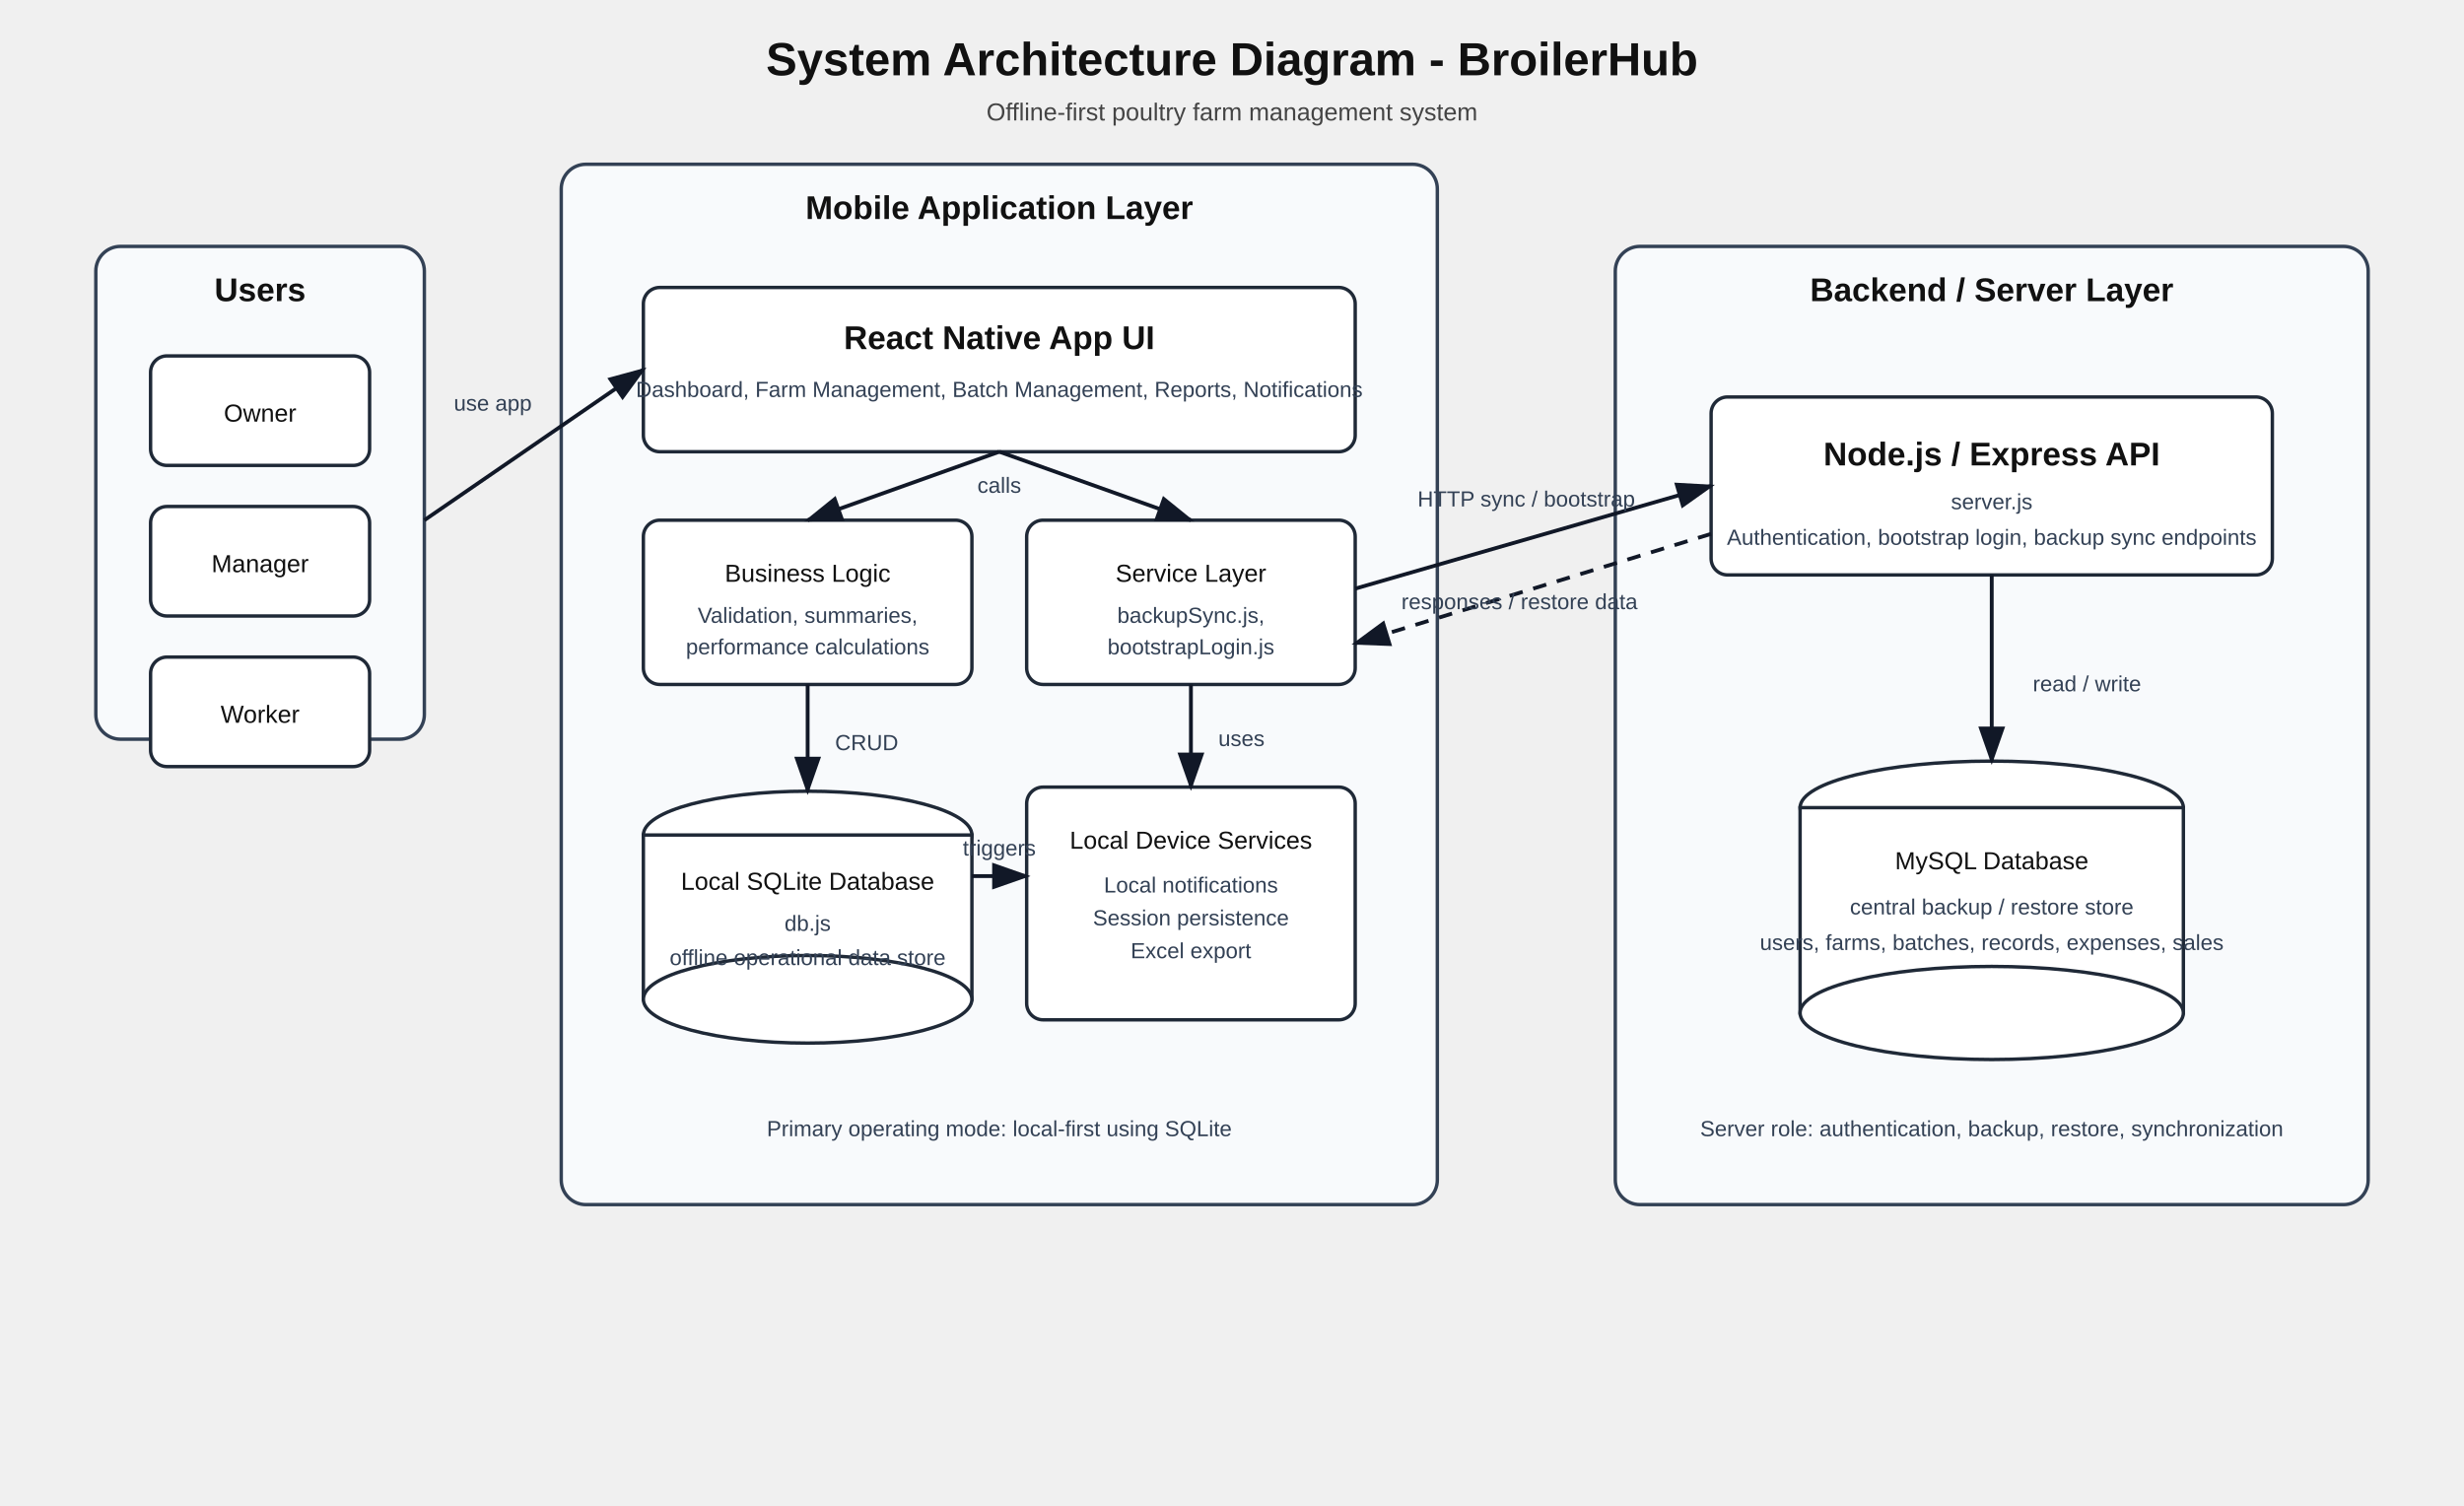
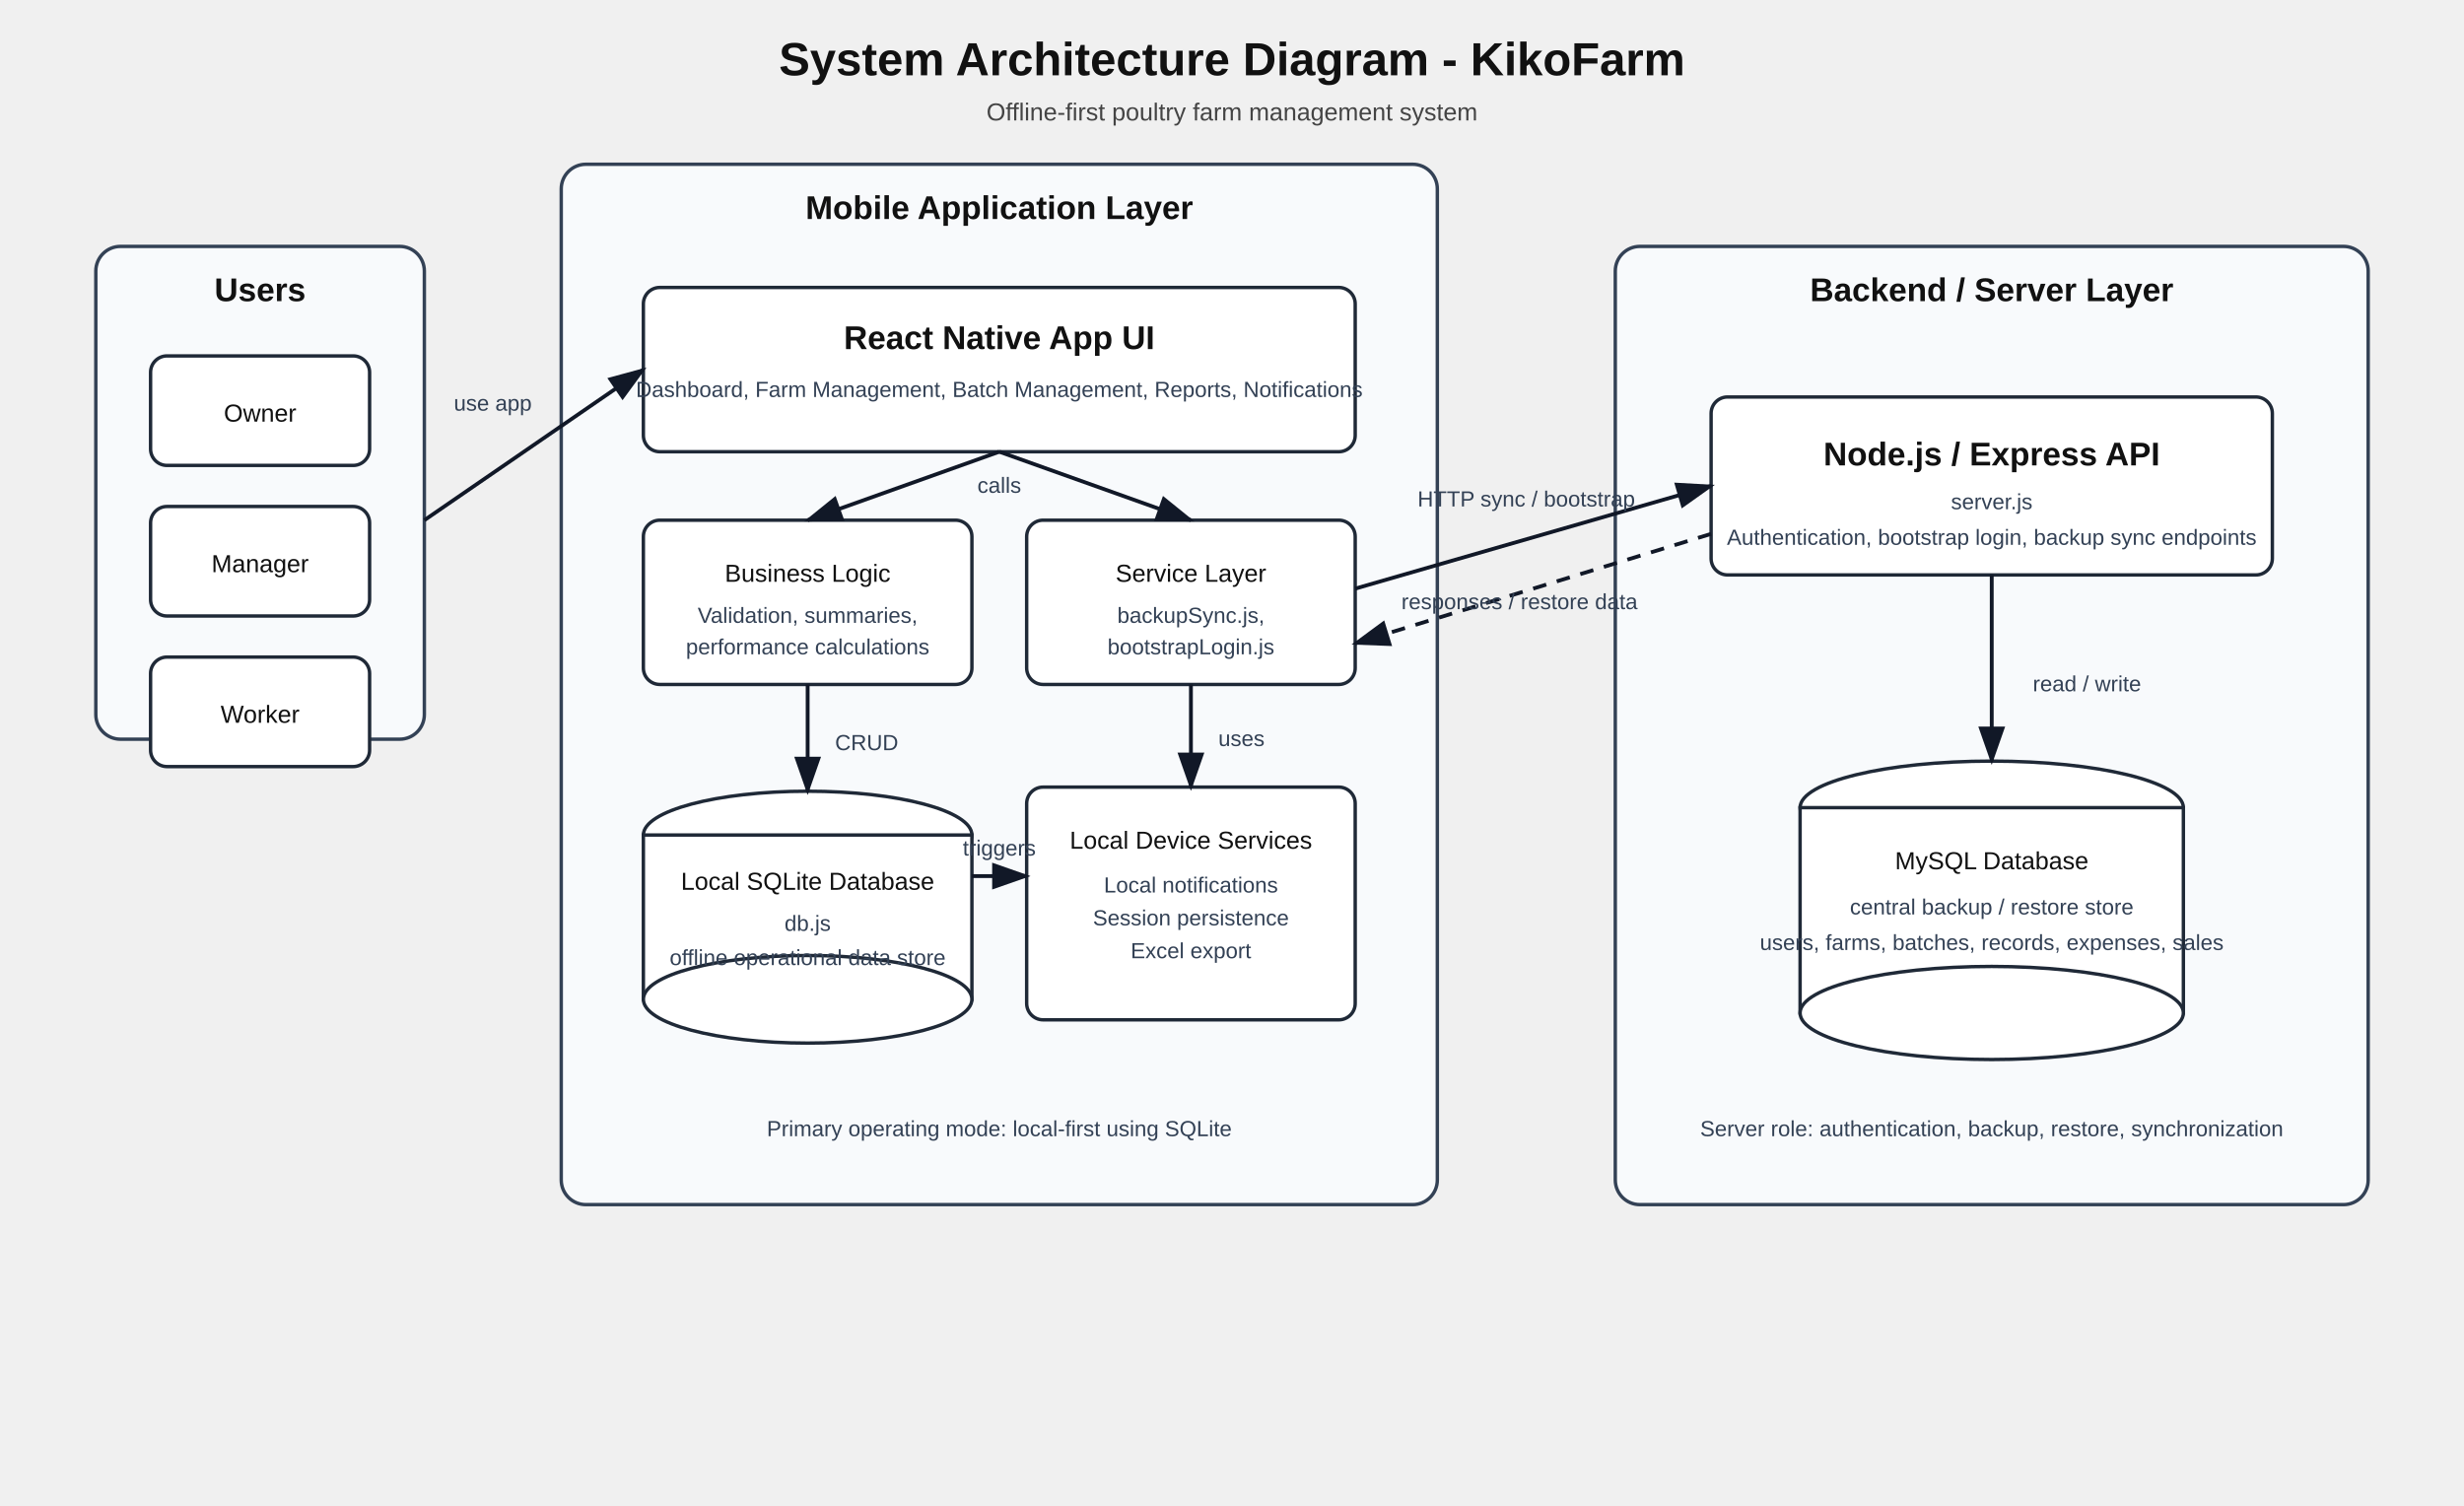
<svg xmlns="http://www.w3.org/2000/svg" width="1800" height="1100" viewBox="0 0 1800 1100">
  <defs>
    <style>
      .title { font-family: Arial, Helvetica, sans-serif; font-size: 34px; font-weight: 700; fill: #111; }
      .subtitle { font-family: Arial, Helvetica, sans-serif; font-size: 18px; fill: #444; }
      .group { fill: #f8fafc; stroke: #334155; stroke-width: 2.5; rx: 18; ry: 18; }
      .box { fill: #ffffff; stroke: #1f2937; stroke-width: 2.5; rx: 12; ry: 12; }
      .db { fill: #ffffff; stroke: #1f2937; stroke-width: 2.5; }
      .label { font-family: Arial, Helvetica, sans-serif; font-size: 24px; font-weight: 700; fill: #111; }
      .body { font-family: Arial, Helvetica, sans-serif; font-size: 18px; fill: #111; }
      .small { font-family: Arial, Helvetica, sans-serif; font-size: 16px; fill: #334155; }
      .arrow { stroke: #111827; stroke-width: 2.8; fill: none; marker-end: url(#arrowhead); }
      .dashed { stroke-dasharray: 10 8; }
    </style>
    <marker id="arrowhead" markerWidth="10" markerHeight="7" refX="9" refY="3.5" orient="auto">
      <polygon points="0 0, 10 3.5, 0 7" fill="#111827" />
    </marker>
  </defs>
-   <text x="900" y="55" text-anchor="middle" class="title">System Architecture Diagram - BroilerHub</text>
+   <text x="900" y="55" text-anchor="middle" class="title">System Architecture Diagram - KikoFarm</text>
  <text x="900" y="88" text-anchor="middle" class="subtitle">Offline-first poultry farm management system</text>
  <rect x="70" y="180" width="240" height="360" class="group" />
  <text x="190" y="220" text-anchor="middle" class="label">Users</text>
  <rect x="110" y="260" width="160" height="80" class="box" />
  <text x="190" y="308" text-anchor="middle" class="body">Owner</text>
  <rect x="110" y="370" width="160" height="80" class="box" />
  <text x="190" y="418" text-anchor="middle" class="body">Manager</text>
  <rect x="110" y="480" width="160" height="80" class="box" />
  <text x="190" y="528" text-anchor="middle" class="body">Worker</text>
  <rect x="410" y="120" width="640" height="760" class="group" />
  <text x="730" y="160" text-anchor="middle" class="label">Mobile Application Layer</text>
  <rect x="470" y="210" width="520" height="120" class="box" />
  <text x="730" y="255" text-anchor="middle" class="label">React Native App UI</text>
  <text x="730" y="290" text-anchor="middle" class="small">Dashboard, Farm Management, Batch Management, Reports, Notifications</text>
  <rect x="470" y="380" width="240" height="120" class="box" />
  <text x="590" y="425" text-anchor="middle" class="body">Business Logic</text>
  <text x="590" y="455" text-anchor="middle" class="small">Validation, summaries,</text>
  <text x="590" y="478" text-anchor="middle" class="small">performance calculations</text>
  <rect x="750" y="380" width="240" height="120" class="box" />
  <text x="870" y="425" text-anchor="middle" class="body">Service Layer</text>
  <text x="870" y="455" text-anchor="middle" class="small">backupSync.js,</text>
  <text x="870" y="478" text-anchor="middle" class="small">bootstrapLogin.js</text>
  <ellipse cx="590" cy="610" rx="120" ry="32" class="db" />
  <rect x="470" y="610" width="240" height="120" class="db" />
  <ellipse cx="590" cy="730" rx="120" ry="32" class="db" />
  <text x="590" y="650" text-anchor="middle" class="body">Local SQLite Database</text>
  <text x="590" y="680" text-anchor="middle" class="small">db.js</text>
  <text x="590" y="705" text-anchor="middle" class="small">offline operational data store</text>
  <rect x="750" y="575" width="240" height="170" class="box" />
  <text x="870" y="620" text-anchor="middle" class="body">Local Device Services</text>
  <text x="870" y="652" text-anchor="middle" class="small">Local notifications</text>
  <text x="870" y="676" text-anchor="middle" class="small">Session persistence</text>
  <text x="870" y="700" text-anchor="middle" class="small">Excel export</text>
  <rect x="1180" y="180" width="550" height="700" class="group" />
  <text x="1455" y="220" text-anchor="middle" class="label">Backend / Server Layer</text>
  <rect x="1250" y="290" width="410" height="130" class="box" />
  <text x="1455" y="340" text-anchor="middle" class="label">Node.js / Express API</text>
  <text x="1455" y="372" text-anchor="middle" class="small">server.js</text>
  <text x="1455" y="398" text-anchor="middle" class="small">Authentication, bootstrap login, backup sync endpoints</text>
  <ellipse cx="1455" cy="590" rx="140" ry="34" class="db" />
  <rect x="1315" y="590" width="280" height="150" class="db" />
  <ellipse cx="1455" cy="740" rx="140" ry="34" class="db" />
  <text x="1455" y="635" text-anchor="middle" class="body">MySQL Database</text>
  <text x="1455" y="668" text-anchor="middle" class="small">central backup / restore store</text>
  <text x="1455" y="694" text-anchor="middle" class="small">users, farms, batches, records, expenses, sales</text>
  <line x1="310" y1="380" x2="470" y2="270" class="arrow" />
  <text x="360" y="300" text-anchor="middle" class="small">use app</text>
  <line x1="730" y1="330" x2="590" y2="380" class="arrow" />
  <line x1="730" y1="330" x2="870" y2="380" class="arrow" />
  <text x="730" y="360" text-anchor="middle" class="small">calls</text>
  <line x1="590" y1="500" x2="590" y2="578" class="arrow" />
  <text x="610" y="548" class="small">CRUD</text>
  <line x1="870" y1="500" x2="870" y2="575" class="arrow" />
  <text x="890" y="545" class="small">uses</text>
  <line x1="710" y1="640" x2="750" y2="640" class="arrow" />
  <text x="730" y="625" text-anchor="middle" class="small">triggers</text>
  <line x1="990" y1="430" x2="1250" y2="355" class="arrow" />
  <text x="1115" y="370" text-anchor="middle" class="small">HTTP sync / bootstrap</text>
  <line x1="1250" y1="390" x2="990" y2="470" class="arrow dashed" />
  <text x="1110" y="445" text-anchor="middle" class="small">responses / restore data</text>
  <line x1="1455" y1="420" x2="1455" y2="556" class="arrow" />
  <text x="1485" y="505" class="small">read / write</text>
  <text x="730" y="830" text-anchor="middle" class="small">Primary operating mode: local-first using SQLite</text>
  <text x="1455" y="830" text-anchor="middle" class="small">Server role: authentication, backup, restore, synchronization</text>
</svg>
